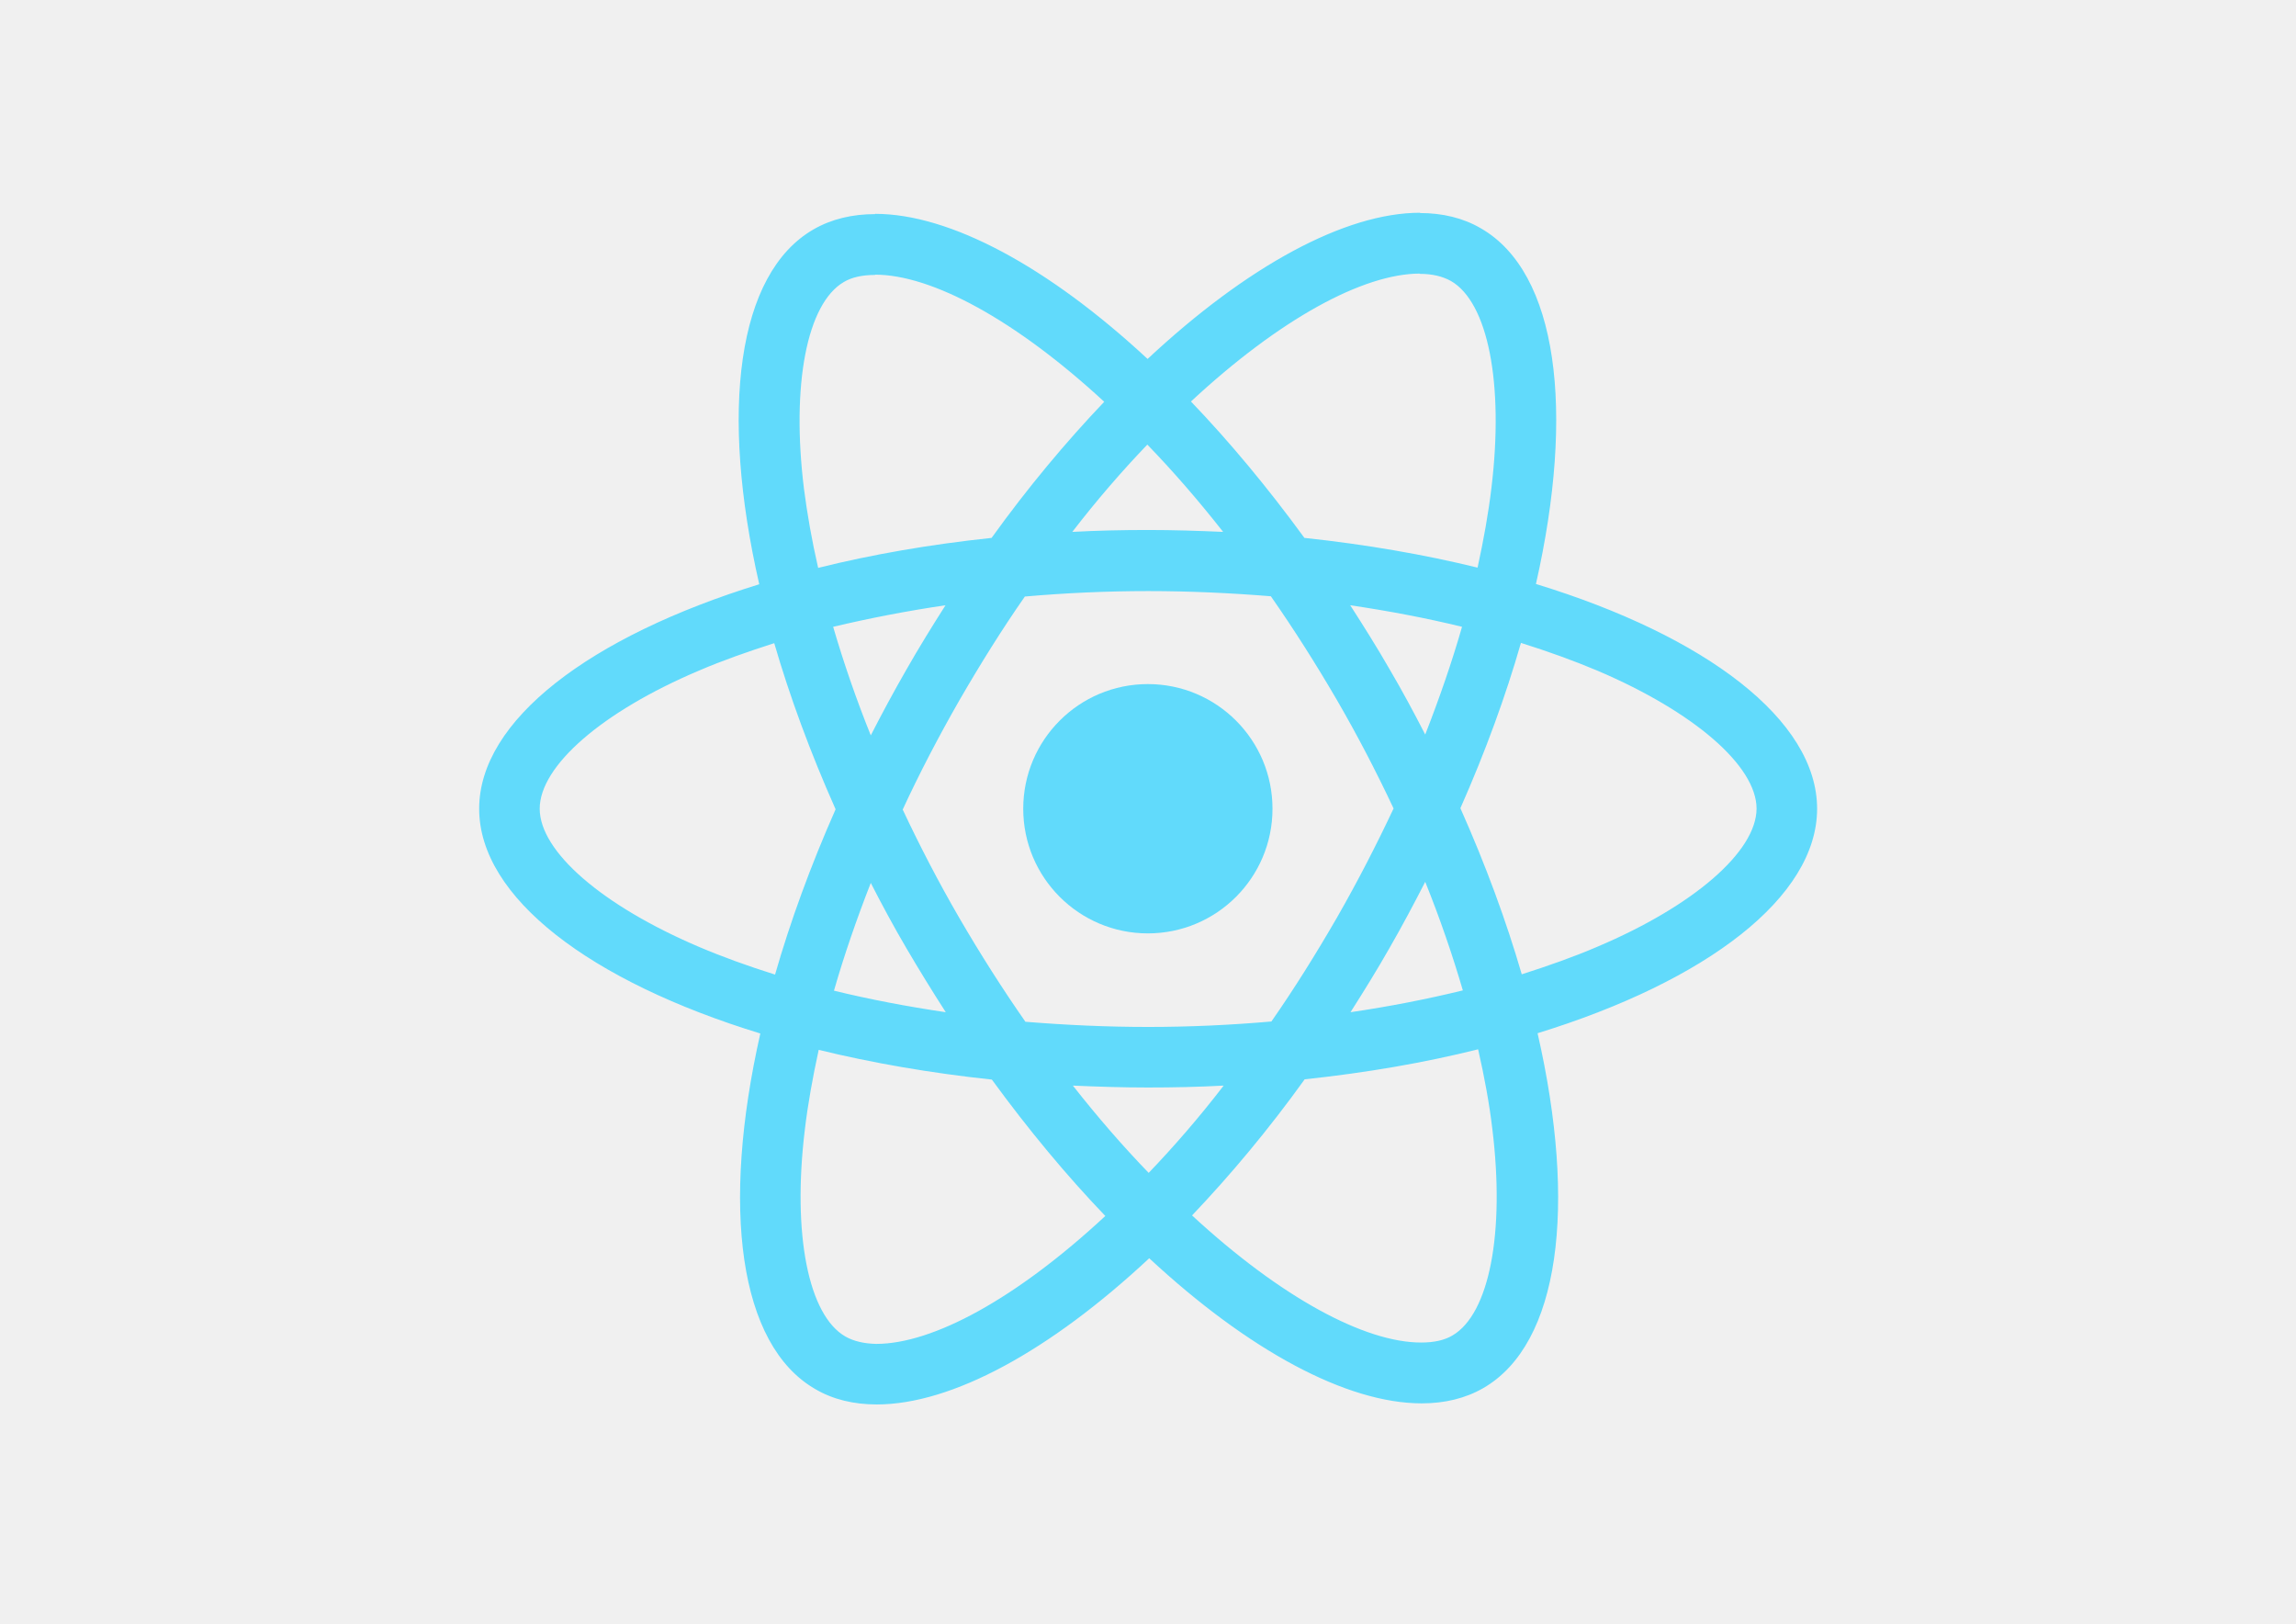
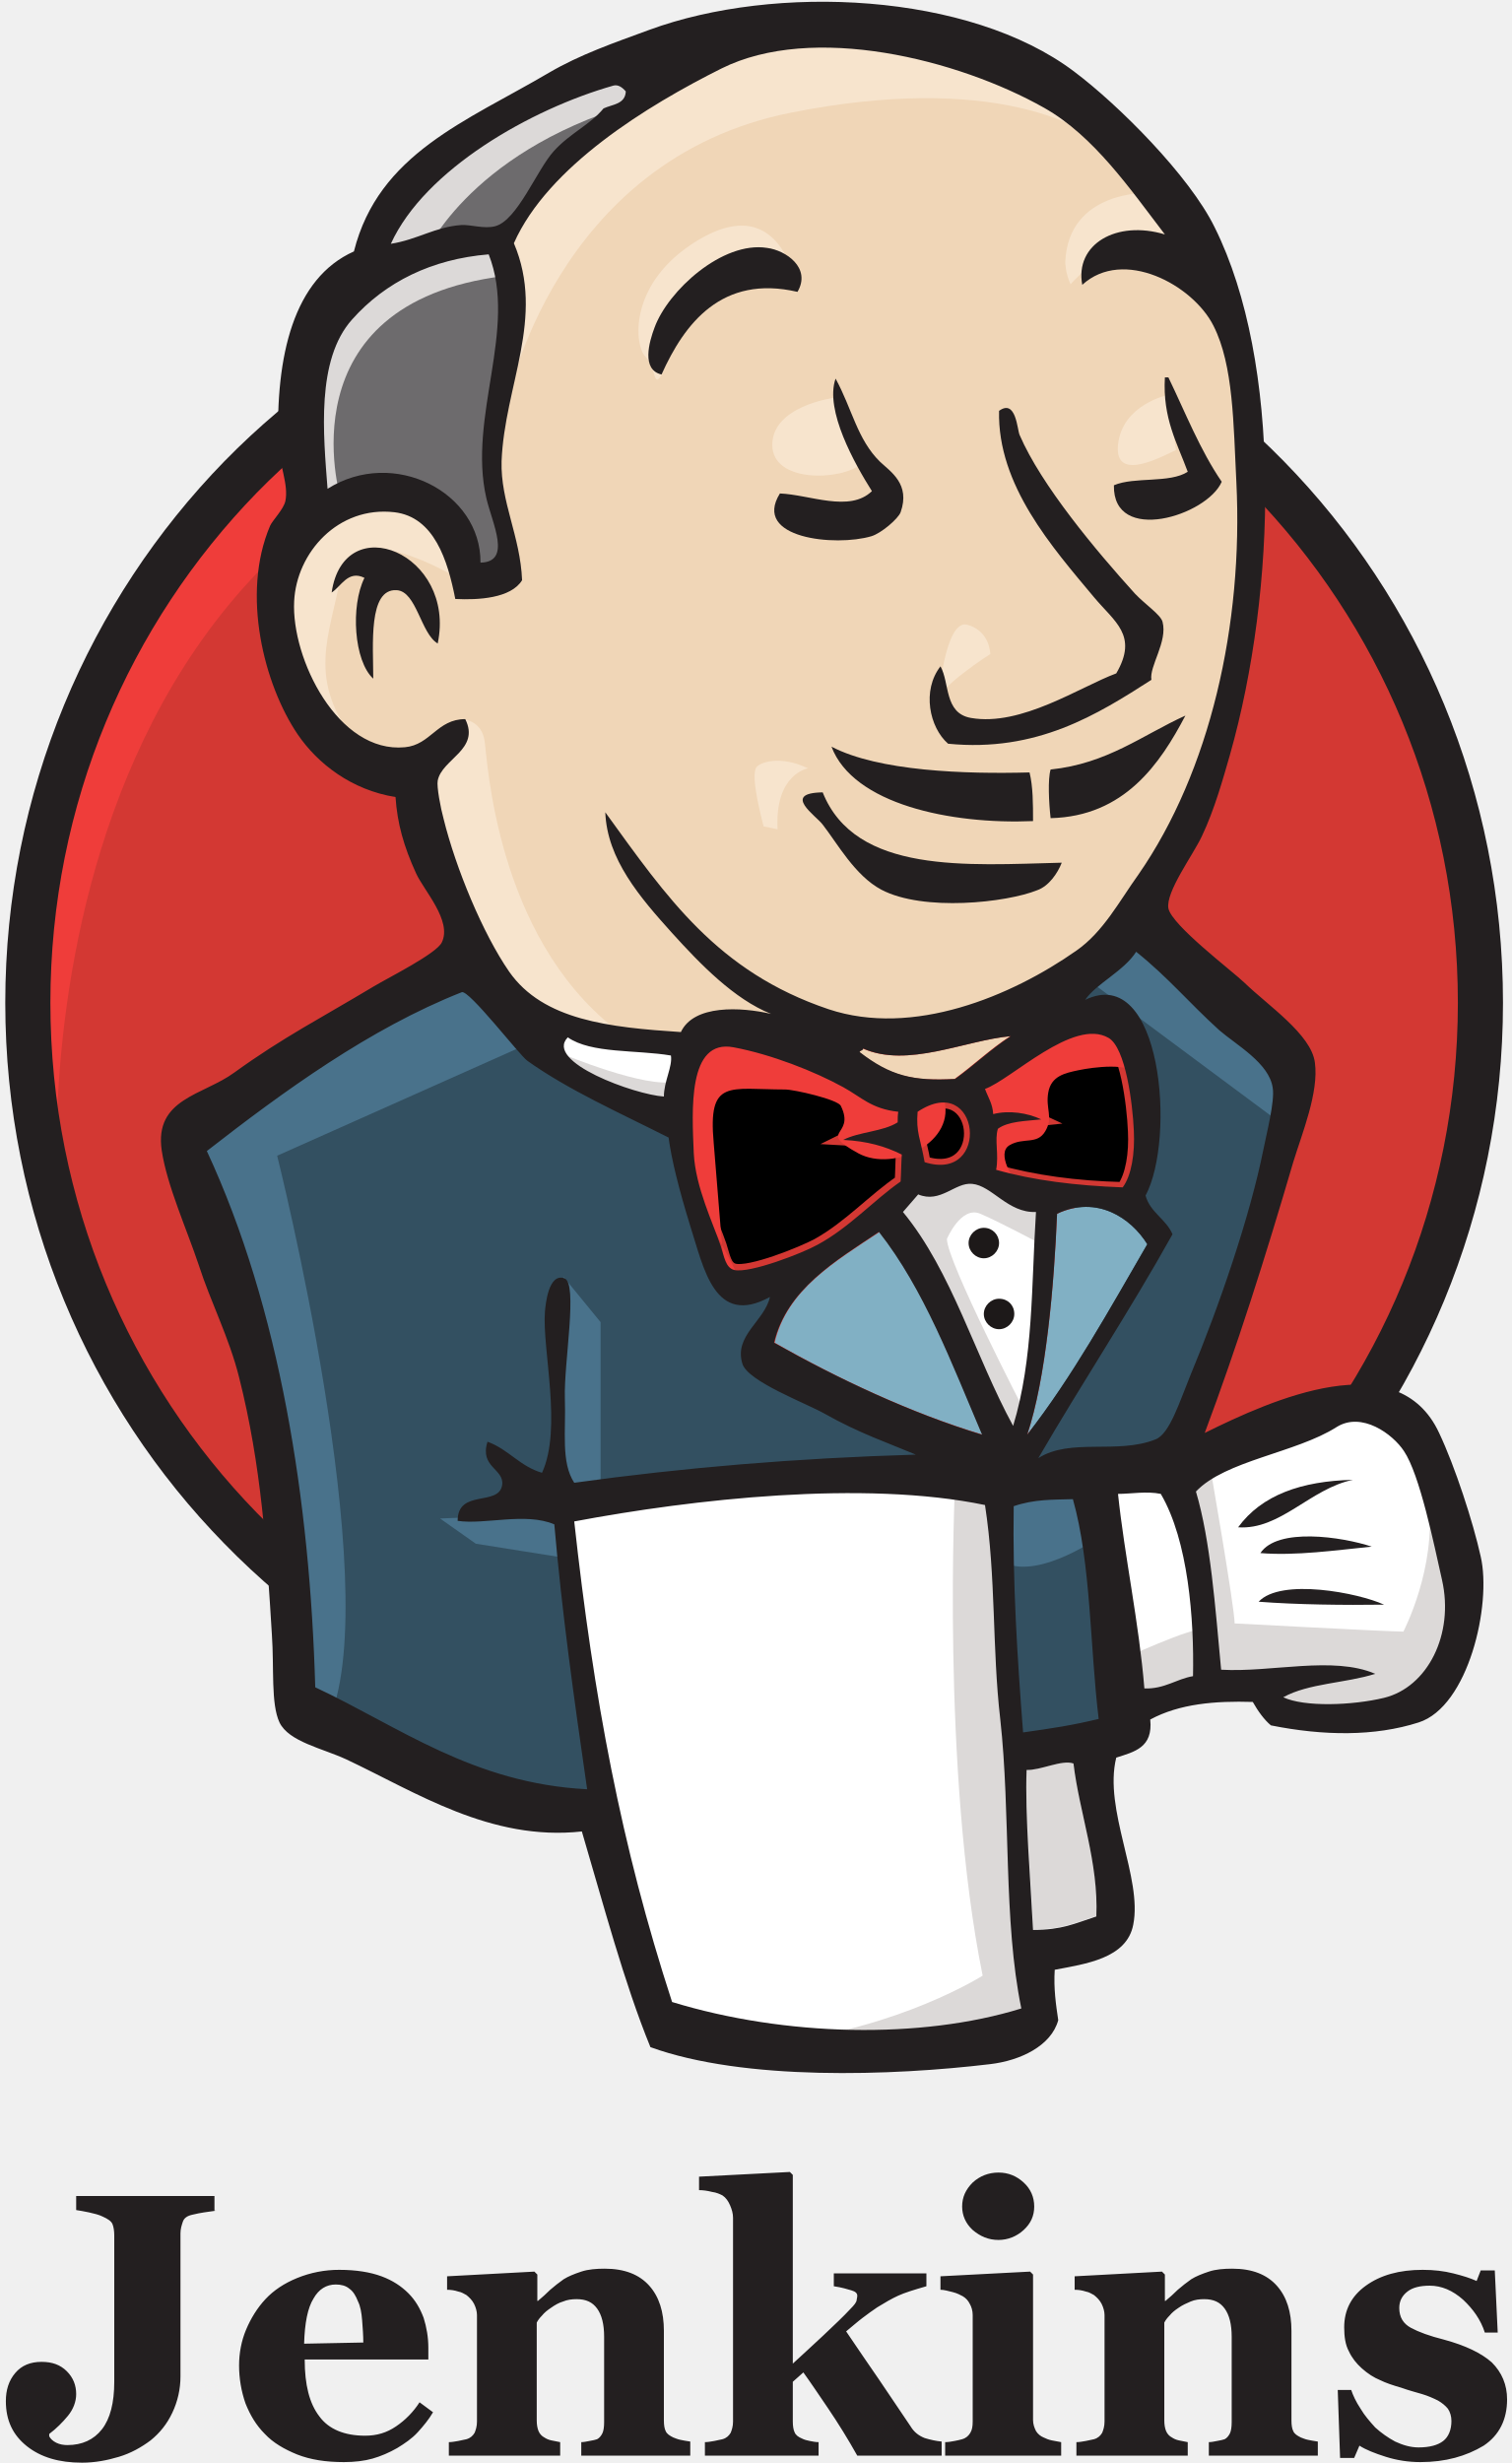
- <svg xmlns="http://www.w3.org/2000/svg" viewBox="0 0 841.9 595.3">
-   <g fill="#61DAFB">
-     <path d="M666.3 296.5c0-32.5-40.7-63.3-103.1-82.4 14.4-63.6 8-114.2-20.2-130.4-6.5-3.8-14.1-5.6-22.4-5.6v22.3c4.6 0 8.3.9 11.4 2.6 13.6 7.8 19.5 37.5 14.9 75.7-1.1 9.4-2.9 19.3-5.1 29.4-19.6-4.8-41-8.5-63.5-10.9-13.5-18.5-27.5-35.3-41.6-50 32.6-30.3 63.2-46.9 84-46.9V78c-27.5 0-63.5 19.6-99.9 53.6-36.4-33.8-72.4-53.2-99.9-53.2v22.3c20.7 0 51.4 16.5 84 46.6-14 14.7-28 31.4-41.3 49.9-22.6 2.4-44 6.1-63.6 11-2.3-10-4-19.7-5.2-29-4.7-38.2 1.1-67.9 14.6-75.8 3-1.8 6.9-2.6 11.5-2.6V78.5c-8.4 0-16 1.8-22.6 5.6-28.1 16.2-34.4 66.7-19.9 130.1-62.2 19.2-102.7 49.9-102.7 82.3 0 32.5 40.7 63.3 103.1 82.4-14.4 63.6-8 114.2 20.2 130.4 6.5 3.8 14.1 5.6 22.5 5.6 27.5 0 63.5-19.6 99.9-53.6 36.4 33.8 72.4 53.2 99.9 53.2 8.4 0 16-1.8 22.6-5.6 28.1-16.2 34.4-66.7 19.9-130.1 62-19.1 102.5-49.9 102.5-82.3zm-130.2-66.7c-3.7 12.9-8.3 26.2-13.5 39.5-4.1-8-8.4-16-13.1-24-4.6-8-9.5-15.8-14.4-23.4 14.2 2.1 27.9 4.7 41 7.9zm-45.8 106.5c-7.8 13.5-15.8 26.3-24.1 38.2-14.9 1.3-30 2-45.2 2-15.1 0-30.2-.7-45-1.9-8.3-11.9-16.4-24.6-24.2-38-7.6-13.1-14.5-26.4-20.8-39.8 6.2-13.4 13.2-26.8 20.7-39.9 7.8-13.5 15.8-26.3 24.1-38.2 14.9-1.3 30-2 45.2-2 15.1 0 30.2.7 45 1.9 8.3 11.9 16.4 24.6 24.2 38 7.6 13.1 14.5 26.4 20.8 39.8-6.3 13.4-13.2 26.8-20.7 39.9zm32.3-13c5.4 13.4 10 26.8 13.8 39.8-13.1 3.2-26.9 5.9-41.2 8 4.9-7.7 9.8-15.6 14.4-23.7 4.6-8 8.9-16.1 13-24.1zM421.2 430c-9.3-9.6-18.6-20.3-27.8-32 9 .4 18.2.7 27.5.7 9.4 0 18.7-.2 27.8-.7-9 11.7-18.3 22.4-27.5 32zm-74.4-58.9c-14.2-2.1-27.9-4.7-41-7.9 3.7-12.9 8.3-26.2 13.5-39.5 4.1 8 8.4 16 13.1 24 4.7 8 9.5 15.8 14.4 23.4zM420.7 163c9.3 9.6 18.6 20.3 27.8 32-9-.4-18.2-.7-27.5-.7-9.4 0-18.7.2-27.8.7 9-11.7 18.3-22.4 27.5-32zm-74 58.9c-4.9 7.7-9.8 15.6-14.4 23.7-4.6 8-8.9 16-13 24-5.4-13.4-10-26.8-13.8-39.8 13.1-3.1 26.9-5.8 41.2-7.9zm-90.5 125.2c-35.4-15.1-58.3-34.9-58.3-50.6 0-15.7 22.9-35.6 58.3-50.6 8.6-3.7 18-7 27.7-10.1 5.7 19.6 13.2 40 22.5 60.9-9.2 20.8-16.6 41.1-22.2 60.6-9.9-3.1-19.3-6.5-28-10.2zM310 490c-13.6-7.8-19.5-37.5-14.9-75.7 1.1-9.4 2.9-19.3 5.1-29.4 19.6 4.8 41 8.5 63.5 10.9 13.5 18.5 27.5 35.3 41.6 50-32.6 30.3-63.2 46.9-84 46.9-4.5-.1-8.3-1-11.3-2.7zm237.2-76.2c4.7 38.2-1.1 67.9-14.6 75.8-3 1.8-6.9 2.6-11.5 2.6-20.7 0-51.4-16.5-84-46.6 14-14.7 28-31.4 41.3-49.9 22.6-2.4 44-6.1 63.6-11 2.3 10.1 4.1 19.8 5.2 29.1zm38.5-66.7c-8.6 3.7-18 7-27.7 10.1-5.7-19.6-13.2-40-22.5-60.9 9.2-20.8 16.6-41.1 22.2-60.6 9.9 3.1 19.3 6.5 28.1 10.2 35.4 15.1 58.3 34.9 58.3 50.6-.1 15.7-23 35.6-58.4 50.6zM320.8 78.4z" />
-     <circle cx="420.9" cy="296.5" r="45.7" />
-     <path d="M520.5 78.1z" />
+ <svg xmlns="http://www.w3.org/2000/svg" width="1535" height="2500" viewBox="0 0 256 417" preserveAspectRatio="xMinYMin meet">
+   <path d="M250.741 169.278c0 69.457-55.07 125.817-123.039 125.817S4.664 238.735 4.664 169.278c0-69.458 55.07-125.818 123.038-125.818 67.97 0 123.04 56.36 123.04 125.818" fill="#D33833" />
+   <path d="M9.724 200.434S.794 69.26 121.749 65.488l-8.434-14.09-65.588 22.028-18.753 21.532-16.372 31.355-9.328 36.515 2.779 24.41" fill="#EF3D3A" />
+   <path d="M43.46 83.448c-21.531 22.127-34.927 52.59-34.927 86.326 0 33.736 13.396 64.198 34.927 86.325 21.631 22.127 51.3 35.721 84.242 35.721 32.943 0 62.611-13.594 84.242-35.72 21.532-22.128 34.927-52.59 34.927-86.326 0-33.737-13.395-64.199-34.927-86.326-21.63-22.028-51.299-35.72-84.242-35.72-32.843 0-62.61 13.593-84.242 35.72zm-5.457 177.91C15.083 237.941.893 205.495.893 169.774c0-35.721 14.19-68.168 37.11-91.684 22.921-23.417 54.673-38.003 89.7-38.003 35.026 0 66.778 14.586 89.699 38.003 22.92 23.417 37.11 55.863 37.11 91.684 0 35.72-14.19 68.167-37.11 91.584-22.921 23.516-54.673 38.003-89.7 38.003-35.026 0-66.778-14.487-89.699-38.003z" fill="#231F20" />
+   <path d="M179.498 169.972l-18.754 2.778-25.302 2.878-16.372.397-15.975-.496-12.205-3.77-10.816-11.71-8.434-23.913-1.885-5.16-11.212-3.77-6.55-10.815-4.663-15.48 5.16-13.593 12.205-4.267 9.823 4.664 4.663 10.32 5.656-.894 1.885-2.381-1.885-10.816-.496-13.594 2.778-18.753-.099-10.716 8.533-13.693 14.983-10.816L136.732 5.16l29.073 4.266 25.302 18.258 11.709 18.753 7.54 13.594 1.886 33.736-5.656 29.073-10.32 25.799-9.723 13.792" fill="#F0D6B7" />
+   <path d="M163.622 251.039l-66.977 2.778v11.212l5.656 39.393-2.779 3.274-46.834-15.975-3.274-5.656-4.664-52.986-11.014-31.752-2.381-7.541 37.507-25.798 11.709-4.664 10.319 12.7 8.93 7.939 10.32 3.274 4.663 1.39 5.656 24.409 4.267 5.16 10.815-3.771L128 229.01l40.682 19.25-5.06 2.778" fill="#335061" />
+   <path d="M52.49 87.516l12.205-4.266 9.823 4.663 4.663 10.32 5.656-.893 1.39-5.656-2.779-10.816 2.778-25.798-2.381-14.09 8.434-9.823 18.257-14.487-5.16-7.045-25.798 12.7-10.815 8.435-6.053 13.097-9.327 12.701-2.778 14.983 1.885 15.975" fill="#6D6B6D" />
+   <path d="M71.74 43.46s7.044-17.364 35.125-25.798c28.08-8.434 1.39-6.053 1.39-6.053L77.791 23.318 66.084 35.026l-5.16 9.327 10.816-.893M57.65 84.242s-9.824-32.844 27.683-37.507l-1.389-5.656-25.798 6.053-7.541 24.41 1.885 15.974 5.16-3.274" fill="#DCD9D8" />
+   <path d="M72.633 127.802l6.151-5.954s2.779.298 3.275 3.572c.496 3.275 1.885 32.844 22.028 48.72 1.885 1.488-14.983-2.382-14.983-2.382L74.12 148.341M158.859 118.871s1.091-14.189 4.961-13.097c3.87 1.091 3.87 4.96 3.87 4.96s-9.327 5.954-8.831 8.137M197.755 66.878s-7.74 1.587-8.434 8.434c-.695 6.846 8.434 1.389 9.823.893M141.098 67.374s-10.32 1.389-10.32 7.938c0 6.548 11.709 6.052 14.983 3.274M77.395 97.836S59.635 87.02 57.75 97.34c-1.885 10.319-6.053 17.76 2.778 28.576l-6.053-1.885-5.655-14.487-1.886-14.09L57.75 84.242l12.204.893 7.045 5.656.397 7.045M85.83 68.267s7.937-41.278 48.223-49.216c33.14-6.549 50.604 1.39 57.153 8.93 0 0-29.569-35.125-57.65-24.409-28.08 10.816-48.719 30.462-48.223 43.064.794 21.63.496 21.63.496 21.63M194.48 32.645s-13.593-.496-14.09 11.708c0 0 0 1.886.894 3.771 0 0 10.815-12.205 17.364-5.656" fill="#F7E4CD" />
+   <path d="M135.045 49.414s-2.381-18.654-18.257-7.839c-10.32 7.045-9.328 16.868-7.541 18.754 1.885 1.885 1.389 5.655 2.778 3.076 1.389-2.58.992-11.014 6.152-13.396 5.06-2.381 13.594-4.96 16.868-.595" fill="#F7E4CD" />
+   <path d="M90.99 176.025L46.932 195.67s18.258 72.633 8.93 95.157l-6.548-2.381-.496-27.684-12.205-52.39-5.16-14.488 45.941-30.958 13.594 13.098M95.454 216.21l6.251 7.641v28.08h-7.441s-.893-19.646-.893-22.027c0-2.382.893-10.816.893-10.816M95.653 256.198l-21.135.893 6.053 4.267 14.982 2.382" fill="#49728B" />
+   <path d="M167.79 251.535l17.363-.496 4.267 43.063-17.761 2.382-3.87-44.95" fill="#335061" />
+   <path d="M172.453 251.535l26.195-1.39s10.816-27.187 10.816-28.576c0-1.39 9.327-39.392 9.327-39.392l-21.135-22.028-4.267-3.77-11.212 11.212v43.56l-9.724 40.384" fill="#335061" />
+   <path d="M184.161 248.26l-16.372 3.275 2.382 13.098c6.052 2.778 16.372-4.664 16.372-4.664M184.657 166.202l32.844 24.409.893-11.213-24.806-22.92-8.93 9.724" fill="#49728B" />
+   <path d="M111.926 343.814l-9.724-39.392-4.862-29.073-.794-21.532 43.956-2.381h27.287l-2.48 49.215 4.266 38.003-.496 7.045-35.622 2.779-21.531-4.664" fill="#FFF" />
+   <path d="M161.736 251.039s-2.381 48.72 4.664 83.448c0 0-14.09 8.93-34.63 11.212l39.393-1.389 4.663-2.778-5.655-76.8-1.489-16.472" fill="#DCD9D8" />
+   <path d="M190.115 290.431l18.257-5.16 34.63-1.885 5.16-15.975-9.328-27.684-10.815-1.389-14.983 4.664-14.289 7.045-7.64-1.39-5.954 2.382" fill="#FFF" />
+   <path d="M189.817 281.005s12.205-5.656 14.09-5.16l-5.16-25.798 6.053-2.382s4.267 24.41 4.267 27.188c0 0 26.195 1.389 28.576 1.389 0 0 5.656-10.816 4.267-22.028l5.16 14.983.496 8.434-7.541 11.212-8.434 1.886-14.09-.496-4.664-6.053-16.372 2.381-5.16 1.886" fill="#DCD9D8" />
+   <path d="M171.361 247.764l-10.32-26.195-10.815-15.48s2.382-6.548 5.656-6.548h10.816l10.32 3.77-.894 17.365-4.763 27.088" fill="#FFF" />
+   <path d="M173.445 238.834s-13.098-25.302-13.098-29.073c0 0 2.382-5.656 5.656-4.266 3.275 1.389 10.32 5.16 10.32 5.16v-8.931l-15.976-3.274-10.815 1.389 18.257 43.262 3.77.496" fill="#DCD9D8" />
+   <path d="M116.093 177.017l-12.998-1.39-12.205-3.77v4.267l5.953 6.549 18.754 8.434" fill="#FFF" />
+   <path d="M95.157 178.406s14.486 6.053 19.25 4.664l.495 5.656-13.097-2.779-7.938-5.656 1.29-1.885" fill="#DCD9D8" />
+   <path d="M190.115 201.129c-7.938-.199-15.182-1.191-21.433-2.977.397-2.58-.397-5.06.298-6.946 1.786-1.29 4.663-1.29 7.342-1.587-2.282-1.092-5.556-1.588-8.136-.893-.1-1.786-.893-2.878-1.39-4.267 4.466-1.588 14.984-12.006 20.937-8.633 2.878 1.687 4.069 11.014 4.267 15.678.198 3.77-.397 7.541-1.885 9.625" fill="#D33833" />
+   <path d="M190.115 201.129c-7.938-.199-15.182-1.191-21.433-2.977.397-2.58-.397-5.06.298-6.946 1.786-1.29 4.663-1.29 7.342-1.587-2.282-1.092-5.556-1.588-8.136-.893-.1-1.786-.893-2.878-1.39-4.267 4.466-1.588 14.984-12.006 20.937-8.633 2.878 1.687 4.069 11.014 4.267 15.678.198 3.77-.397 7.541-1.885 9.625z" stroke="#D33833" stroke-width="2" />
+   <path d="M152.112 188.13c0 .596 0 1.19-.1 1.786-2.48 1.588-6.45 1.588-9.228 2.977 3.97.198 7.145 1.19 9.923 2.48-.1 1.489-.1 3.077-.198 4.565-4.565 3.076-8.732 7.74-14.09 10.716-2.58 1.39-11.411 4.962-14.09 4.267-1.489-.397-1.687-2.282-2.282-4.068-1.29-3.77-4.267-9.923-4.565-15.678-.298-7.243-1.091-19.448 6.747-17.96 6.35 1.191 13.693 4.069 18.555 6.748 3.076 1.786 4.763 3.77 9.328 4.167" fill="#D33833" />
+   <path d="M152.112 188.13c0 .596 0 1.19-.1 1.786-2.48 1.588-6.45 1.588-9.228 2.977 3.97.198 7.145 1.19 9.923 2.48-.1 1.489-.1 3.077-.198 4.565-4.565 3.076-8.732 7.74-14.09 10.716-2.58 1.39-11.411 4.962-14.09 4.267-1.489-.397-1.687-2.282-2.282-4.068-1.29-3.77-4.267-9.923-4.565-15.678-.298-7.243-1.091-19.448 6.747-17.96 6.35 1.191 13.693 4.069 18.555 6.748 3.076 1.786 4.763 3.77 9.328 4.167z" stroke="#D33833" stroke-width="2" />
+   <path d="M156.577 196.763c-.695-3.97-1.489-5.06-1.191-8.534 10.617-7.045 12.502 12.106 1.19 8.534" fill="#D33833" />
+   <path d="M156.577 196.763c-.695-3.97-1.489-5.06-1.191-8.534 10.617-7.045 12.502 12.106 1.19 8.534z" stroke="#D33833" stroke-width="2" />
+   <path d="M171.857 199.938s-3.274-4.664-.893-6.053c2.382-1.389 4.664 0 6.053-2.381 1.39-2.382 0-3.77.496-6.549.496-2.778 2.778-3.274 5.16-3.77 2.381-.497 8.93-1.39 9.823.893l-2.778-8.435-5.656-1.885-17.761 10.32-.893 5.16v10.319M122.642 215.417c-.595-7.343-1.19-14.586-1.786-21.929-.992-10.914 2.58-9.03 12.105-9.03 1.489 0 8.93 1.688 9.427 2.78 2.58 5.258-4.267 4.067 2.976 8.036 6.053 3.275 16.869-1.984 14.388-9.426-1.39-1.687-7.144-.496-9.228-1.588l-11.014-5.655c-4.663-2.382-15.38-5.954-20.341-2.58-12.602 8.533.794 29.966 5.259 38.896" fill="#EF3D3A" />
+   <path d="M135.045 49.414c-12.8-2.977-19.15 5.358-23.02 13.99-3.473-.793-2.084-5.556-1.19-7.937 2.281-6.251 11.51-14.686 19.05-13.495 3.175.397 7.541 3.374 5.16 7.442M197.259 63.9h.595c2.878 5.954 5.358 12.305 9.03 17.663-2.48 5.755-18.456 10.716-18.258.595 3.473-1.488 9.427-.298 12.503-2.282-1.786-4.862-4.267-9.03-3.87-15.975M141.495 64.1c2.778 5.06 3.67 10.319 7.54 14.09 1.787 1.686 5.16 3.77 3.474 8.532-.397 1.092-3.275 3.573-4.962 4.069-6.052 1.786-20.242.397-15.479-7.244 5.06.199 11.808 3.275 15.579-.397-2.878-4.564-8.038-13.693-6.152-19.05M194.977 115.1c-9.129 5.855-19.35 12.305-34.431 10.816-3.175-2.778-4.465-9.03-1.29-13.097 1.587 2.778.595 7.938 5.16 8.731 8.533 1.489 18.455-5.259 24.607-7.54 3.77-6.45-.297-8.732-3.77-12.9-7.045-8.434-16.372-18.952-16.075-31.553 2.878-2.084 3.076 3.175 3.473 4.068 3.671 8.533 12.9 19.547 19.547 26.89 1.687 1.786 4.366 3.572 4.664 4.763.893 3.373-2.282 7.54-1.885 9.823M74.12 108.949c-2.877-1.687-3.571-8.831-6.945-9.03-4.862-.297-3.969 9.328-3.969 14.983-3.274-2.976-3.87-12.304-1.488-17.066-2.778-1.39-3.97 1.488-5.557 2.48 2.084-14.387 21.135-6.648 17.96 8.633M200.732 121.153c-4.267 8.137-10.32 17.067-22.822 17.365-.298-2.58-.496-6.648 0-8.236 9.625-.992 15.578-5.854 22.822-9.129M140.8 126.412c7.938 4.168 22.623 4.664 33.538 4.366.595 2.382.595 5.358.595 8.236-13.99.595-30.462-2.878-34.133-12.602M139.312 134.152c5.556 13.891 24.508 12.304 40.483 11.907-.694 1.786-2.183 3.969-4.167 4.663-5.16 2.084-19.25 3.672-26.394-.099-4.465-2.381-7.442-7.839-9.922-11.014-1.092-1.488-7.045-5.358 0-5.457" fill="#231F20" />
+   <path d="M194.282 210.654c-6.45 11.113-12.7 22.524-20.34 32.248 3.174-9.426 4.563-25.302 5.06-37.407 6.747-3.176 12.502.694 15.28 5.16" fill="#81B0C4" />
+   <path d="M229.11 250.543c-7.243 1.488-12.304 8.533-19.448 8.037 3.969-5.458 10.716-7.839 19.448-8.037M232.285 261.854c-5.953.596-12.899 1.588-18.852 1.092 2.877-4.366 13.792-2.779 18.852-1.092M234.369 271.678c-6.648.099-14.884 0-21.234-.497 3.77-4.068 16.967-1.488 21.234.497" fill="#231F20" />
+   <path d="M181.78 298.468c.992 8.335 4.267 16.77 3.87 25.898-3.672 1.19-5.755 2.282-10.717 2.282-.297-7.74-1.389-19.646-1.091-27.088 2.381.198 5.953-1.687 7.938-1.092" fill="#DCD9D8" />
+   <path d="M171.064 175.43c-3.374 2.182-6.152 4.861-9.427 7.243-7.144.397-11.014-.496-16.173-4.564.099-.298.595-.199.595-.596 7.64 3.374 17.364-1.389 25.005-2.084" fill="#F0D6B7" />
+   <path d="M131.175 227.324c2.084-9.03 10.32-13.792 17.761-18.753 7.64 9.724 12.304 22.226 17.464 34.331-12.205-3.671-24.608-9.525-35.225-15.578" fill="#81B0C4" />
+   <path d="M173.842 299.659c-.298 7.442.694 19.25 1.091 27.088 4.962 0 7.045-1.091 10.717-2.282.397-9.129-2.878-17.563-3.87-25.898-1.985-.694-5.557 1.191-7.938 1.092zM97.24 257.588c3.275 29.866 7.938 54.87 16.57 81.364 19.151 5.854 42.171 6.35 59.139 1.091-3.076-14.883-1.786-33.041-3.572-49.017-1.39-12.006-.695-24.012-2.58-36.217-20.54-4.266-49.513-.992-69.557 2.779zm74.419-2.58c-.199 12.8.595 25.5 1.588 38.3 4.96-.694 8.235-1.19 12.8-2.282-1.489-12.304-1.29-26.294-4.366-37.209-3.473.1-6.55 0-10.022 1.19zm24.905-2.084c-2.381-.496-5.06 0-7.243 0 1.091 10.419 3.572 21.929 4.465 32.943 3.473.099 5.358-1.588 8.236-2.084.198-9.625-.794-22.921-5.458-30.859zm37.805 34.53c7.343-1.786 11.907-10.716 9.823-19.944-1.389-6.152-3.77-17.86-6.45-21.83-1.885-2.877-7.144-6.747-11.41-4.068-6.847 4.366-18.853 5.656-23.814 10.915 2.48 8.335 3.274 19.647 4.266 30.164 8.534.497 18.952-2.38 26.097.695-4.962 1.588-11.312 1.588-15.579 3.969 3.572 1.687 11.709 1.39 17.067.1zm-68.068-44.552c-5.16-12.105-9.823-24.607-17.464-34.331-7.442 4.96-15.578 9.724-17.761 18.753 10.716 6.053 23.12 11.907 35.225 15.578zm12.7-37.407c-.496 12.105-1.885 27.981-5.06 37.407 7.64-9.823 13.892-21.135 20.341-32.248-2.778-4.465-8.533-8.335-15.28-5.16zm-14.387-5.06c-2.878-.299-5.358 3.373-9.129 1.785-.893.992-1.687 1.985-2.58 2.977 8.335 10.12 12.205 24.41 18.655 36.217 3.473-11.41 3.076-23.814 3.87-36.217-4.763.198-7.442-4.465-10.816-4.763zm-9.228-12.206c-.298 3.473.496 4.565 1.19 8.534 11.312 3.572 9.427-15.579-1.19-8.534zm-12.602-4.167c-4.862-2.68-12.204-5.557-18.555-6.747-7.838-1.489-7.045 10.716-6.747 17.96.298 5.754 3.275 11.807 4.565 15.677.595 1.786.793 3.671 2.282 4.068 2.679.596 11.609-2.877 14.09-4.267 5.358-2.877 9.525-7.54 14.09-10.716.099-1.488.099-3.076.198-4.564-2.778-1.39-5.854-2.282-9.923-2.48 2.68-1.39 6.748-1.39 9.228-2.977 0-.596 0-1.191.1-1.787-4.565-.496-6.252-2.48-9.328-4.167zm-46.635-8.434c-4.068 4.167 11.41 9.724 16.273 10.022 0-2.58 1.488-5.06 1.19-6.946-5.854-.992-13.494-.298-17.463-3.076zm50.01 1.885c0 .397-.497.298-.596.596 5.259 4.068 9.128 4.96 16.173 4.564 3.176-2.282 6.053-5.06 9.427-7.244-7.74.695-17.464 5.458-25.005 2.084zM192 191.405c-.198-4.565-1.39-13.991-4.267-15.678-5.953-3.473-16.471 7.045-20.936 8.633.496 1.389 1.29 2.48 1.389 4.266 2.68-.694 5.854-.198 8.136.893-2.679.298-5.556.298-7.342 1.588-.596 1.885.198 4.366-.298 6.946 6.251 1.786 13.495 2.679 21.433 2.976 1.488-1.984 2.083-5.755 1.885-9.624zM89.302 179.597c-1.29-.893-9.922-12.106-11.113-11.61-15.578 6.153-30.164 16.77-43.163 26.89 12.403 26.692 17.464 59.337 18.357 90.791 14.19 6.648 26.691 16.273 46.04 17.265-2.282-15.776-4.266-29.966-5.556-44.85-4.862-2.083-11.808.1-16.372-.595 0-5.457 6.945-2.381 7.54-6.052.398-2.779-3.87-2.977-2.48-7.343 3.572 1.29 5.457 4.167 9.228 5.259 3.473-7.541 0-20.936.496-27.287.1-1.19.595-6.549 3.274-5.656 2.382.794-.099 14.388.1 20.341.198 5.557-.695 10.816 1.587 14.289 18.655-2.58 37.607-4.168 57.848-4.763-4.465-1.885-9.724-3.671-15.479-6.946-3.175-1.786-12.998-5.457-13.891-8.434-1.489-4.763 3.77-7.243 4.663-11.312-9.426 5.16-11.212-4.96-13.494-12.006-1.985-6.45-3.175-11.311-3.671-14.983-8.236-4.167-16.968-8.037-23.914-12.998zm94.462-10.32c12.999-6.25 15.38 23.517 10.22 33.142.794 2.877 3.473 3.969 4.565 6.548-7.244 12.999-15.28 25.104-22.723 37.904 5.458-3.473 13.396-.595 19.845-3.175 2.382-.893 4.069-6.35 5.855-10.716 4.96-11.907 10.12-26.99 12.403-38.3.496-2.58 1.984-8.237 1.587-10.519-.595-4.167-6.152-7.243-9.03-9.724-5.258-4.763-8.533-8.83-14.09-13.296-2.083 3.275-6.846 5.457-8.632 8.137zm-124.13-115.2c-6.152 6.847-4.862 19.548-4.167 28.676 11.212-7.044 25.997.596 25.897 12.503 5.358-.1 1.985-6.648.993-10.915-3.176-13.792 5.358-28.676.396-41.277-9.624.793-17.463 4.663-23.119 11.014zm44.254-39.59c-13.99 3.969-31.95 14.189-37.705 26.79 4.465-.694 7.541-2.877 11.907-3.175 1.687-.099 3.87.695 5.755.199 3.77-.992 7.045-9.526 9.922-12.701 2.779-3.076 6.152-4.465 8.435-7.243 1.488-.695 3.67-.695 3.77-2.878-.595-.695-1.29-1.19-2.084-.992zm72.93 3.77c-14.585-8.235-39.193-14.387-54.672-6.648-12.503 6.251-29.37 16.57-35.126 29.57 5.358 12.6-1.587 24.11-2.084 36.91-.198 6.847 3.176 12.702 3.473 20.144-1.885 3.076-7.442 3.373-11.311 3.175-1.29-6.55-3.572-13.892-10.32-14.686-9.525-1.091-16.57 6.847-16.967 15.083-.496 9.724 7.442 25.798 18.753 24.707 4.366-.397 5.458-4.763 10.22-4.763 2.58 5.16-3.968 6.747-4.663 10.418-.199.993.496 4.664.992 6.45 2.084 8.434 6.648 19.448 11.113 25.898 5.755 8.235 16.968 9.426 29.073 10.22 2.183-4.664 10.121-4.267 15.28-3.076-6.25-2.48-12.005-8.434-16.768-13.693-5.458-6.053-11.014-12.502-11.312-20.44 10.419 14.387 18.952 26.989 37.805 33.34 14.288 4.762 30.958-2.184 41.972-9.923 4.564-3.176 7.243-8.335 10.518-12.9 12.105-17.463 17.761-42.27 16.57-66.381-.496-9.922-.496-19.845-3.87-26.493-3.472-6.946-15.28-13.296-22.226-6.946-1.29-6.846 5.755-11.014 13.99-8.533-5.853-7.64-12.005-16.67-20.44-21.433zm27.188 224.348c11.411-5.656 32.645-15.182 39.69 0 2.68 5.655 5.755 15.082 7.045 20.936 1.885 8.137-2.084 25.402-10.518 28.08-7.442 2.382-16.074 2.283-25.004.497-1.092-.893-2.183-2.382-3.076-3.97-6.35-.198-12.403.299-17.365 2.978.496 4.762-2.679 5.457-5.755 6.45-2.183 8.83 4.465 20.34 2.878 28.278-1.092 5.755-8.137 6.648-13.296 7.64-.199 3.176.198 5.855.595 8.534-1.19 4.366-6.45 6.846-11.51 7.442-16.57 1.984-41.674 2.877-57.55-2.878-4.466-10.914-7.938-24.111-11.61-36.514-15.479 1.686-28.08-6.649-39.888-12.205-4.068-1.885-9.724-2.977-11.312-6.251-1.488-3.175-.893-9.228-1.29-14.884-.893-14.586-1.786-28.676-5.556-43.56-1.687-6.747-4.763-12.601-6.847-19.05-1.984-5.954-5.358-13.396-6.251-19.35-1.29-8.83 7.045-9.327 12.304-13.197 8.236-5.953 14.685-9.228 23.615-14.586 2.68-1.587 10.617-5.556 11.51-7.442 1.787-3.67-3.075-8.83-4.365-11.708-2.084-4.564-3.176-8.434-3.473-12.9-7.442-1.19-13.197-5.655-16.57-10.616-5.657-8.335-9.626-23.715-4.664-35.324.397-.893 2.282-2.779 2.58-4.168.595-2.778-1.092-6.45-1.191-9.426-.496-15.182 2.58-28.28 12.8-32.844 4.167-16.57 19.05-22.027 33.042-30.263 5.259-3.076 11.014-5.06 16.967-7.244 21.333-7.838 54.177-6.35 71.938 7.045 7.541 5.656 19.547 17.662 23.814 26.394 11.41 22.921 10.518 61.321 2.58 89.303-1.092 3.77-2.58 9.227-4.763 13.792-1.488 3.175-6.152 9.426-5.656 12.204.596 2.878 10.717 10.518 12.9 12.602 3.87 3.77 11.311 8.732 11.906 13.495.695 5.06-2.182 12.006-3.67 16.868-4.764 16.273-9.526 31.256-14.984 45.842z" fill="#231F20" />
+   <path d="M128.1 129.885c.595-.794 3.968-2.083 8.731.199 0 0-5.656.893-5.16 10.32l-2.381-.497c.1.1-2.381-8.434-1.19-10.022" fill="#F7E4CD" />
+   <path d="M169.178 210.456c0 1.389-1.19 2.58-2.58 2.58-1.389 0-2.58-1.191-2.58-2.58 0-1.39 1.191-2.58 2.58-2.58 1.489 0 2.58 1.19 2.58 2.58M171.758 222.462c0 1.39-1.19 2.58-2.58 2.58-1.389 0-2.58-1.19-2.58-2.58 0-1.39 1.191-2.58 2.58-2.58 1.489 0 2.58 1.092 2.58 2.58" fill="#1D1919" />
+   <g fill="#231F20">
+     <path d="M36.614 374.276c-.794.1-1.488.198-2.084.298-.595.099-1.19.198-1.984.397-.893.198-1.39.595-1.588 1.19-.198.596-.397 1.19-.397 1.985v24.21a14.33 14.33 0 0 1-1.389 6.153c-.893 1.885-2.084 3.373-3.671 4.663-1.588 1.19-3.374 2.183-5.358 2.778-1.985.596-4.069.993-6.252.993-3.87 0-6.945-.893-9.327-2.779-2.381-1.885-3.572-4.366-3.572-7.64 0-1.885.496-3.473 1.588-4.763 1.091-1.29 2.58-1.885 4.465-1.885 1.786 0 3.175.496 4.267 1.588 1.091 1.091 1.587 2.381 1.587 3.87 0 1.29-.496 2.58-1.389 3.67-.893 1.092-1.984 2.184-3.175 3.077v.397c.198.396.595.793 1.19 1.091.596.298 1.29.397 1.886.397 2.48 0 4.465-.893 5.854-2.68 1.39-1.785 2.084-4.464 2.084-8.036v-24.807c0-.694-.1-1.389-.298-1.885-.198-.496-.794-.893-1.687-1.29-.595-.297-1.389-.496-2.282-.694-.893-.199-1.587-.298-2.183-.397v-2.382h23.417v2.481h.298zM73.327 408.41c-.694 1.19-1.587 2.281-2.58 3.373-.992 1.091-2.183 1.885-3.473 2.679-1.389.794-2.778 1.39-4.167 1.786-1.39.397-3.076.595-4.862.595-3.076 0-5.656-.396-7.938-1.29-2.183-.893-4.068-1.984-5.457-3.472-1.489-1.489-2.481-3.176-3.275-5.16a19.548 19.548 0 0 1-1.091-6.45c0-2.083.397-4.167 1.19-6.052.794-1.886 1.886-3.672 3.275-5.16s3.175-2.68 5.358-3.572a18.709 18.709 0 0 1 7.144-1.39c2.878 0 5.26.398 7.144 1.092 1.886.695 3.374 1.687 4.565 2.878 1.19 1.19 1.984 2.58 2.58 4.167.496 1.588.793 3.275.793 5.06v1.985H51.597c0 4.267.794 7.442 2.48 9.625 1.588 2.183 4.267 3.274 7.74 3.274 1.985 0 3.671-.496 5.259-1.587a14.111 14.111 0 0 0 3.969-4.069l2.282 1.687zM61.52 396.601c0-1.191-.099-2.481-.198-3.771-.1-1.29-.298-2.381-.695-3.175-.397-.992-.793-1.687-1.488-2.183-.595-.496-1.39-.695-2.282-.695-1.588 0-2.878.794-3.77 2.382-.993 1.587-1.49 4.167-1.588 7.64l10.021-.198zM117.085 415.752H98.431v-2.282c.397 0 .893-.1 1.39-.199.595-.099.991-.198 1.29-.297.396-.199.694-.596.892-.993.199-.397.298-1.091.298-1.885V395.61c0-2.083-.397-3.671-1.19-4.762-.795-1.092-1.886-1.588-3.474-1.588-.794 0-1.587.1-2.282.397-.695.198-1.39.595-2.084 1.091-.595.397-1.091.794-1.488 1.29-.397.397-.695.794-.893 1.19v16.571c0 .695.1 1.29.298 1.786.198.497.595.894.992 1.092.298.198.694.397 1.19.496l1.489.298v2.282H76.006v-2.282c.496 0 .992-.1 1.588-.199.496-.099.992-.198 1.389-.297.695-.199 1.091-.596 1.39-1.092.198-.496.396-1.091.396-1.885v-18.059c0-.595-.198-1.29-.496-1.885-.298-.596-.794-1.092-1.29-1.489-.397-.198-.794-.496-1.39-.595a5.777 5.777 0 0 0-1.884-.298v-2.282l14.784-.794.496.496v4.466h.1a29.808 29.808 0 0 0 2.083-1.886 29.367 29.367 0 0 1 2.282-1.786c.794-.496 1.786-.893 2.977-1.29 1.19-.397 2.58-.496 3.969-.496 3.374 0 5.854.992 7.541 2.878 1.687 1.885 2.48 4.465 2.48 7.64v15.181c0 .794.1 1.39.298 1.786.199.497.695.794 1.29 1.092.298.1.695.298 1.191.397.496.1.992.198 1.687.298v2.38h.198zM159.752 415.752h-14.586a110.352 110.352 0 0 0-4.961-8.037c-1.489-2.183-2.878-4.267-4.168-6.053l-1.786 1.588v6.747c0 .694.1 1.389.298 1.786.198.496.595.794 1.29 1.091.397.199.794.298 1.29.397.496.1.992.199 1.488.199v2.282h-19.25v-2.282c.497 0 .993-.1 1.588-.199.496-.099.992-.198 1.39-.297.694-.199 1.09-.596 1.388-1.092.199-.496.397-1.091.397-1.885v-34.53c0-.695-.198-1.39-.496-2.084-.298-.695-.694-1.29-1.29-1.687-.397-.198-.992-.496-1.786-.595-.794-.199-1.488-.298-2.183-.298v-2.282l15.38-.794.496.496v31.95c1.489-1.389 3.275-2.976 5.16-4.762 1.885-1.786 3.473-3.275 4.564-4.465.695-.695 1.092-1.191 1.092-1.588.099-.397.099-.595.099-.694 0-.397-.298-.695-.992-.893-.695-.199-1.588-.497-2.977-.695v-2.183h15.677v2.183c-2.083.595-3.67 1.091-4.762 1.588-1.092.496-2.283 1.19-3.572 1.984a53.708 53.708 0 0 0-2.481 1.786c-.794.595-1.687 1.39-2.778 2.282 1.984 2.977 3.87 5.656 5.556 8.137 1.687 2.48 3.473 5.16 5.358 7.938.596.992 1.39 1.587 2.382 1.984.992.298 1.885.496 2.877.596v2.38h.298zM179.597 415.752H160.05v-2.282c.496 0 1.091-.1 1.587-.199s.992-.198 1.29-.297c.695-.199 1.092-.596 1.39-1.092.297-.496.396-1.091.396-1.885v-18.059c0-.695-.198-1.39-.496-1.885a3.016 3.016 0 0 0-1.19-1.29c-.398-.199-.894-.496-1.687-.695-.794-.198-1.489-.397-2.084-.397v-2.282l15.181-.794.496.496V409.7c0 .695.199 1.29.496 1.885.298.497.794.894 1.29 1.092.397.198.893.397 1.39.496.496.1.992.199 1.587.298v2.282h-.1zm-4.465-42.17c0 1.587-.596 2.877-1.786 3.968-1.191 1.092-2.68 1.687-4.267 1.687-1.687 0-3.076-.595-4.366-1.687-1.19-1.091-1.786-2.48-1.786-3.969 0-1.587.595-2.877 1.786-4.068 1.19-1.091 2.68-1.687 4.366-1.687 1.687 0 3.076.596 4.267 1.687 1.19 1.092 1.786 2.48 1.786 4.068zM223.355 415.752h-18.654v-2.282c.397 0 .893-.1 1.389-.199.595-.099.992-.198 1.29-.297.397-.199.694-.596.893-.993.198-.397.298-1.091.298-1.885V395.61c0-2.083-.397-3.671-1.191-4.762-.794-1.092-1.885-1.588-3.473-1.588-.794 0-1.588.1-2.282.397-.695.297-1.39.595-2.084 1.091-.595.397-1.091.794-1.488 1.29-.397.397-.695.794-.893 1.19v16.571c0 .695.099 1.29.297 1.786.199.497.596.894.993 1.092.297.198.694.397 1.19.496l1.489.298v2.282h-18.853v-2.282c.496 0 .992-.1 1.588-.199.496-.099.992-.198 1.389-.297.694-.199 1.091-.596 1.389-1.092.198-.496.397-1.091.397-1.885v-18.059c0-.595-.199-1.29-.496-1.885-.298-.596-.794-1.092-1.29-1.489-.397-.198-.794-.496-1.39-.595a5.777 5.777 0 0 0-1.885-.298v-2.282l14.785-.794.496.496v4.466h.1a29.807 29.807 0 0 0 2.083-1.886 29.367 29.367 0 0 1 2.282-1.786c.794-.496 1.786-.893 2.977-1.29 1.19-.397 2.58-.496 3.969-.496 3.373 0 5.854.992 7.54 2.878 1.688 1.885 2.481 4.465 2.481 7.64v15.181c0 .794.1 1.39.298 1.786.199.497.695.794 1.29 1.092.298.1.695.298 1.19.397.497.1.993.198 1.688.298v2.38h.198zM240.52 416.843c-1.984 0-3.968-.297-5.853-.893-1.886-.595-3.374-1.19-4.465-1.885l-.893 2.084h-2.382l-.397-11.51h2.282c.298.893.794 1.984 1.588 3.175.695 1.19 1.588 2.183 2.48 3.175a17.082 17.082 0 0 0 3.374 2.382c1.29.595 2.58.992 3.97.992 1.885 0 3.274-.397 4.167-1.092.893-.694 1.389-1.885 1.389-3.373 0-.794-.199-1.489-.596-2.084-.396-.496-.992-.992-1.686-1.39-.794-.396-1.687-.793-2.68-1.09-.992-.298-2.182-.596-3.571-1.092-1.39-.397-2.58-.794-3.573-1.29-.992-.397-2.083-1.092-3.076-1.985-.893-.793-1.686-1.786-2.182-2.877-.596-1.092-.794-2.48-.794-4.068 0-2.878 1.19-5.26 3.671-7.045 2.48-1.786 5.656-2.68 9.625-2.68 1.885 0 3.572.2 5.16.596 1.587.397 2.877.794 3.969 1.29l.694-1.786h2.381l.497 10.518h-2.183c-.695-2.183-1.985-3.97-3.672-5.557-1.786-1.587-3.671-2.381-5.655-2.381-1.588 0-2.878.297-3.771.992-.893.695-1.39 1.588-1.39 2.778 0 1.588.695 2.68 1.985 3.374 1.29.695 3.176 1.39 5.557 1.984 3.671.993 6.35 2.283 8.136 3.87 1.687 1.687 2.58 3.77 2.58 6.251 0 3.374-1.29 6.053-3.969 7.84-2.977 1.785-6.45 2.777-10.716 2.777z" />
  </g>
</svg>
